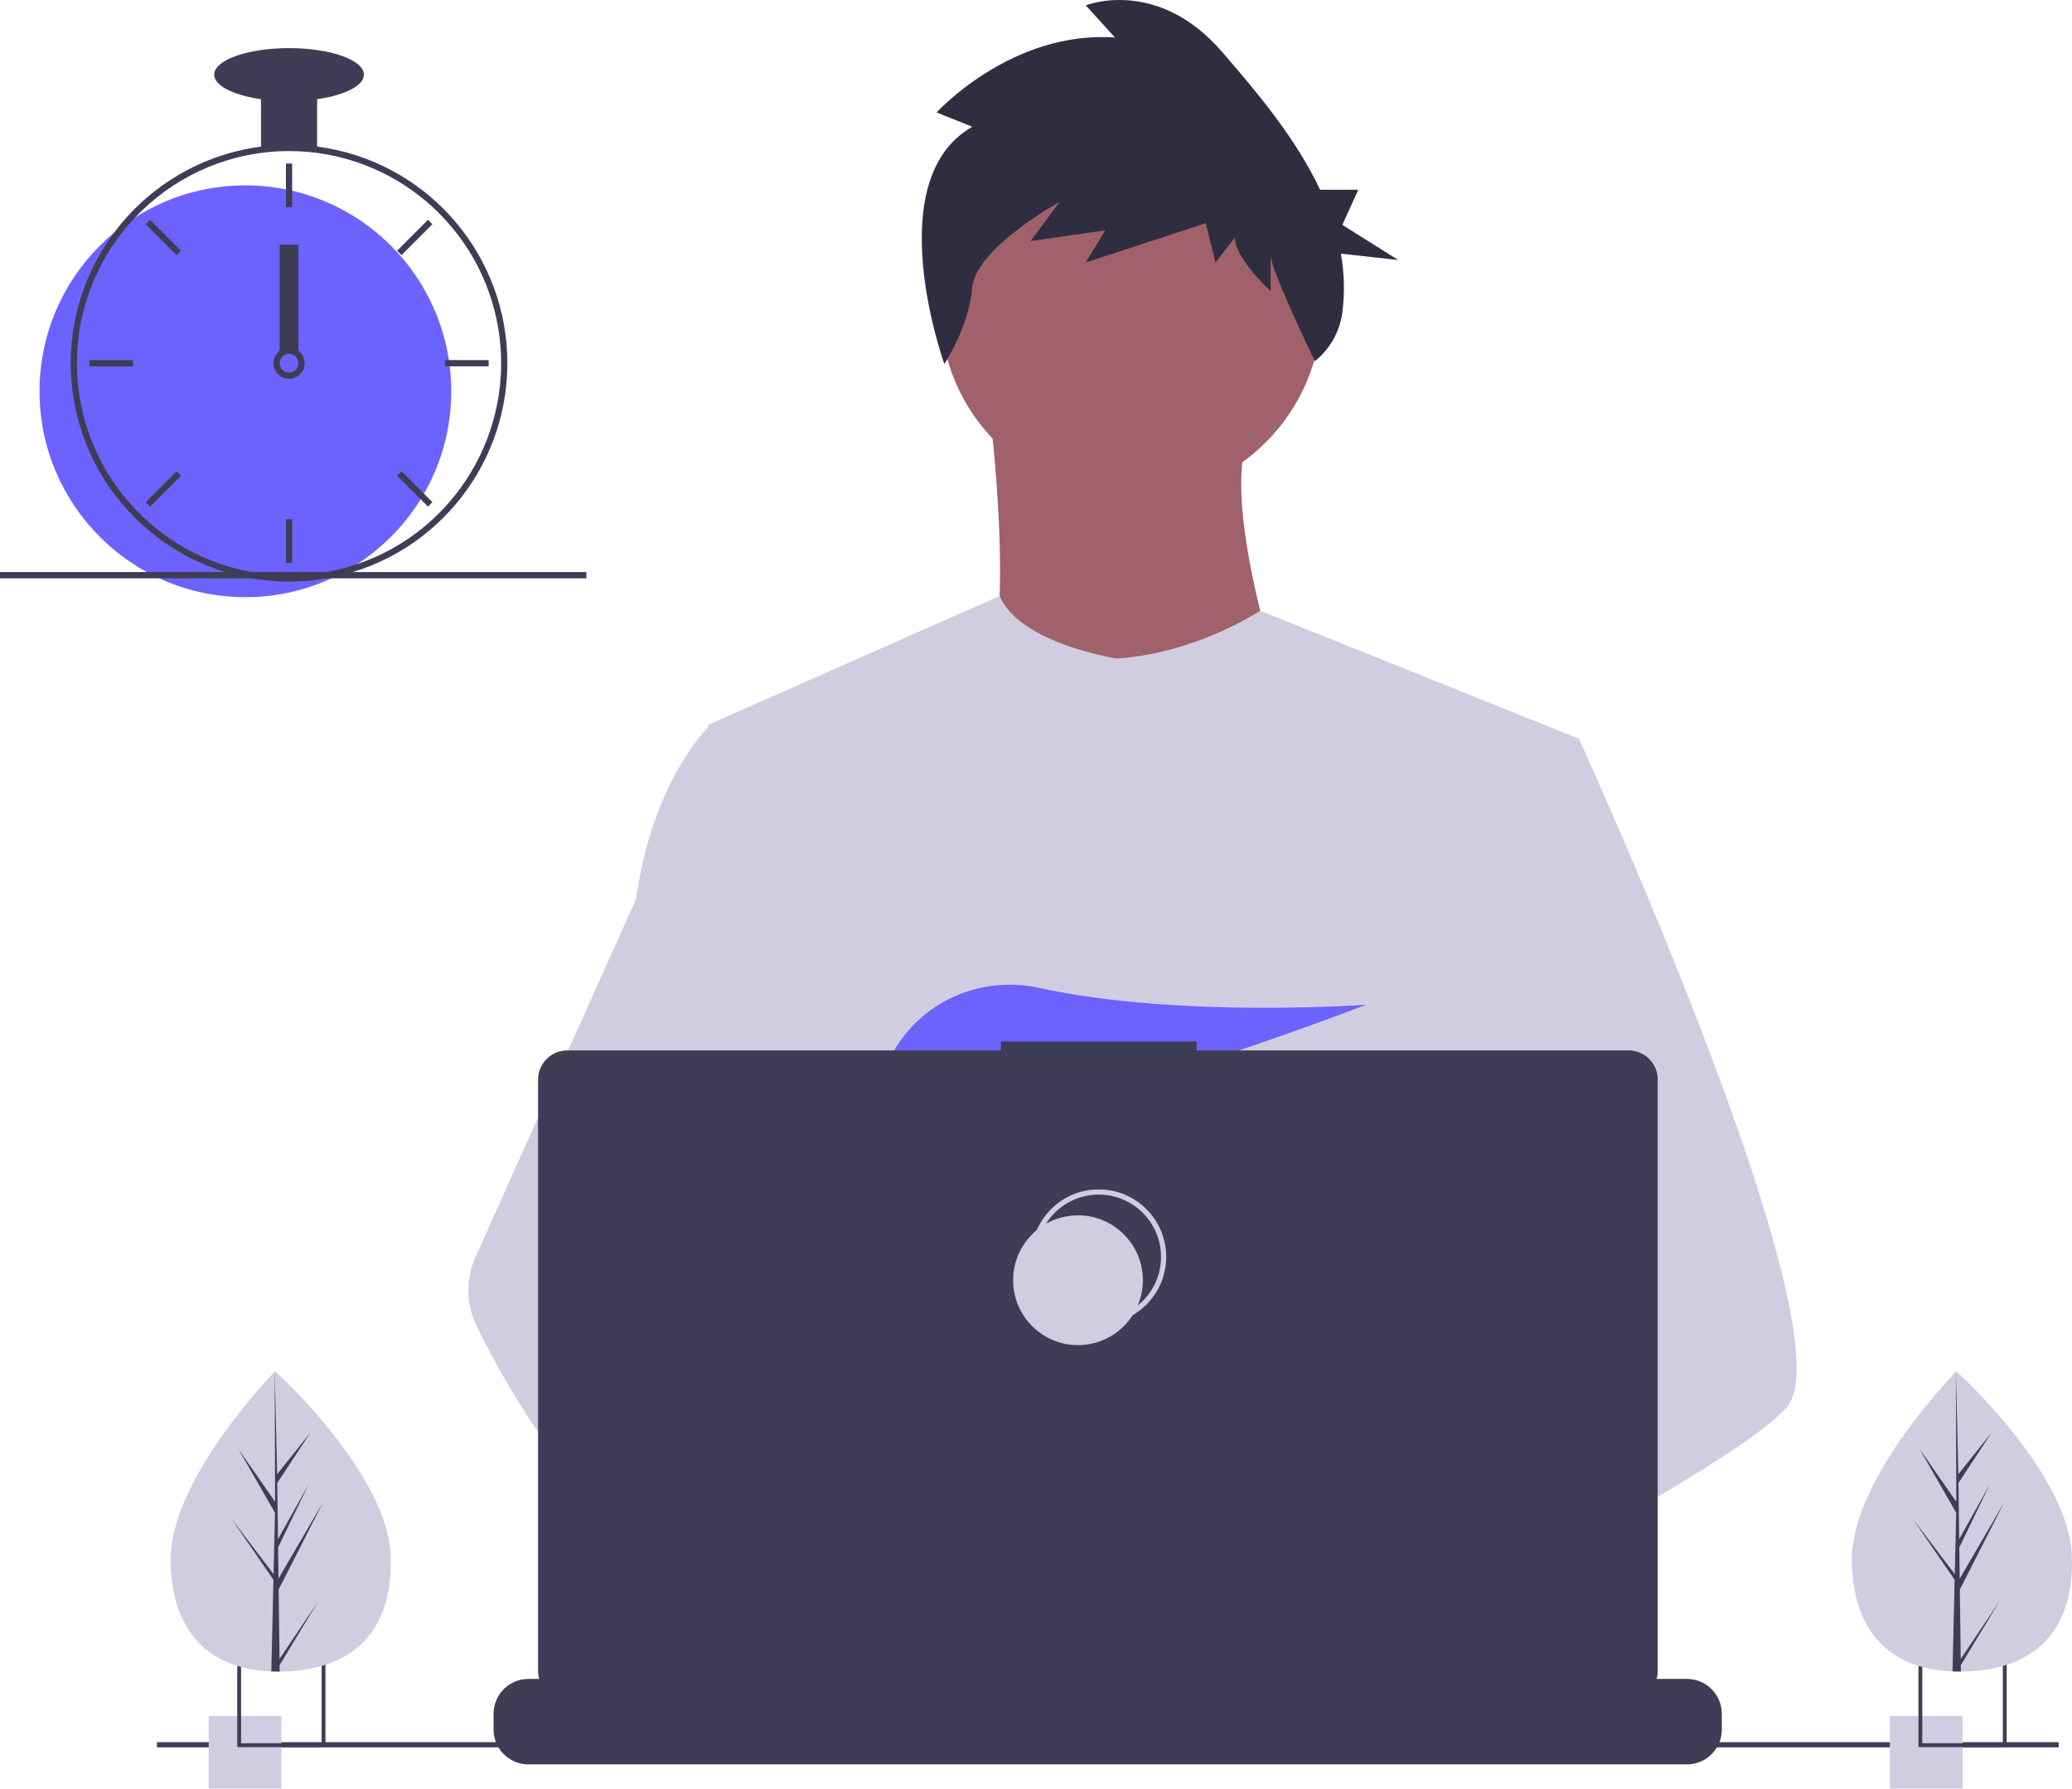
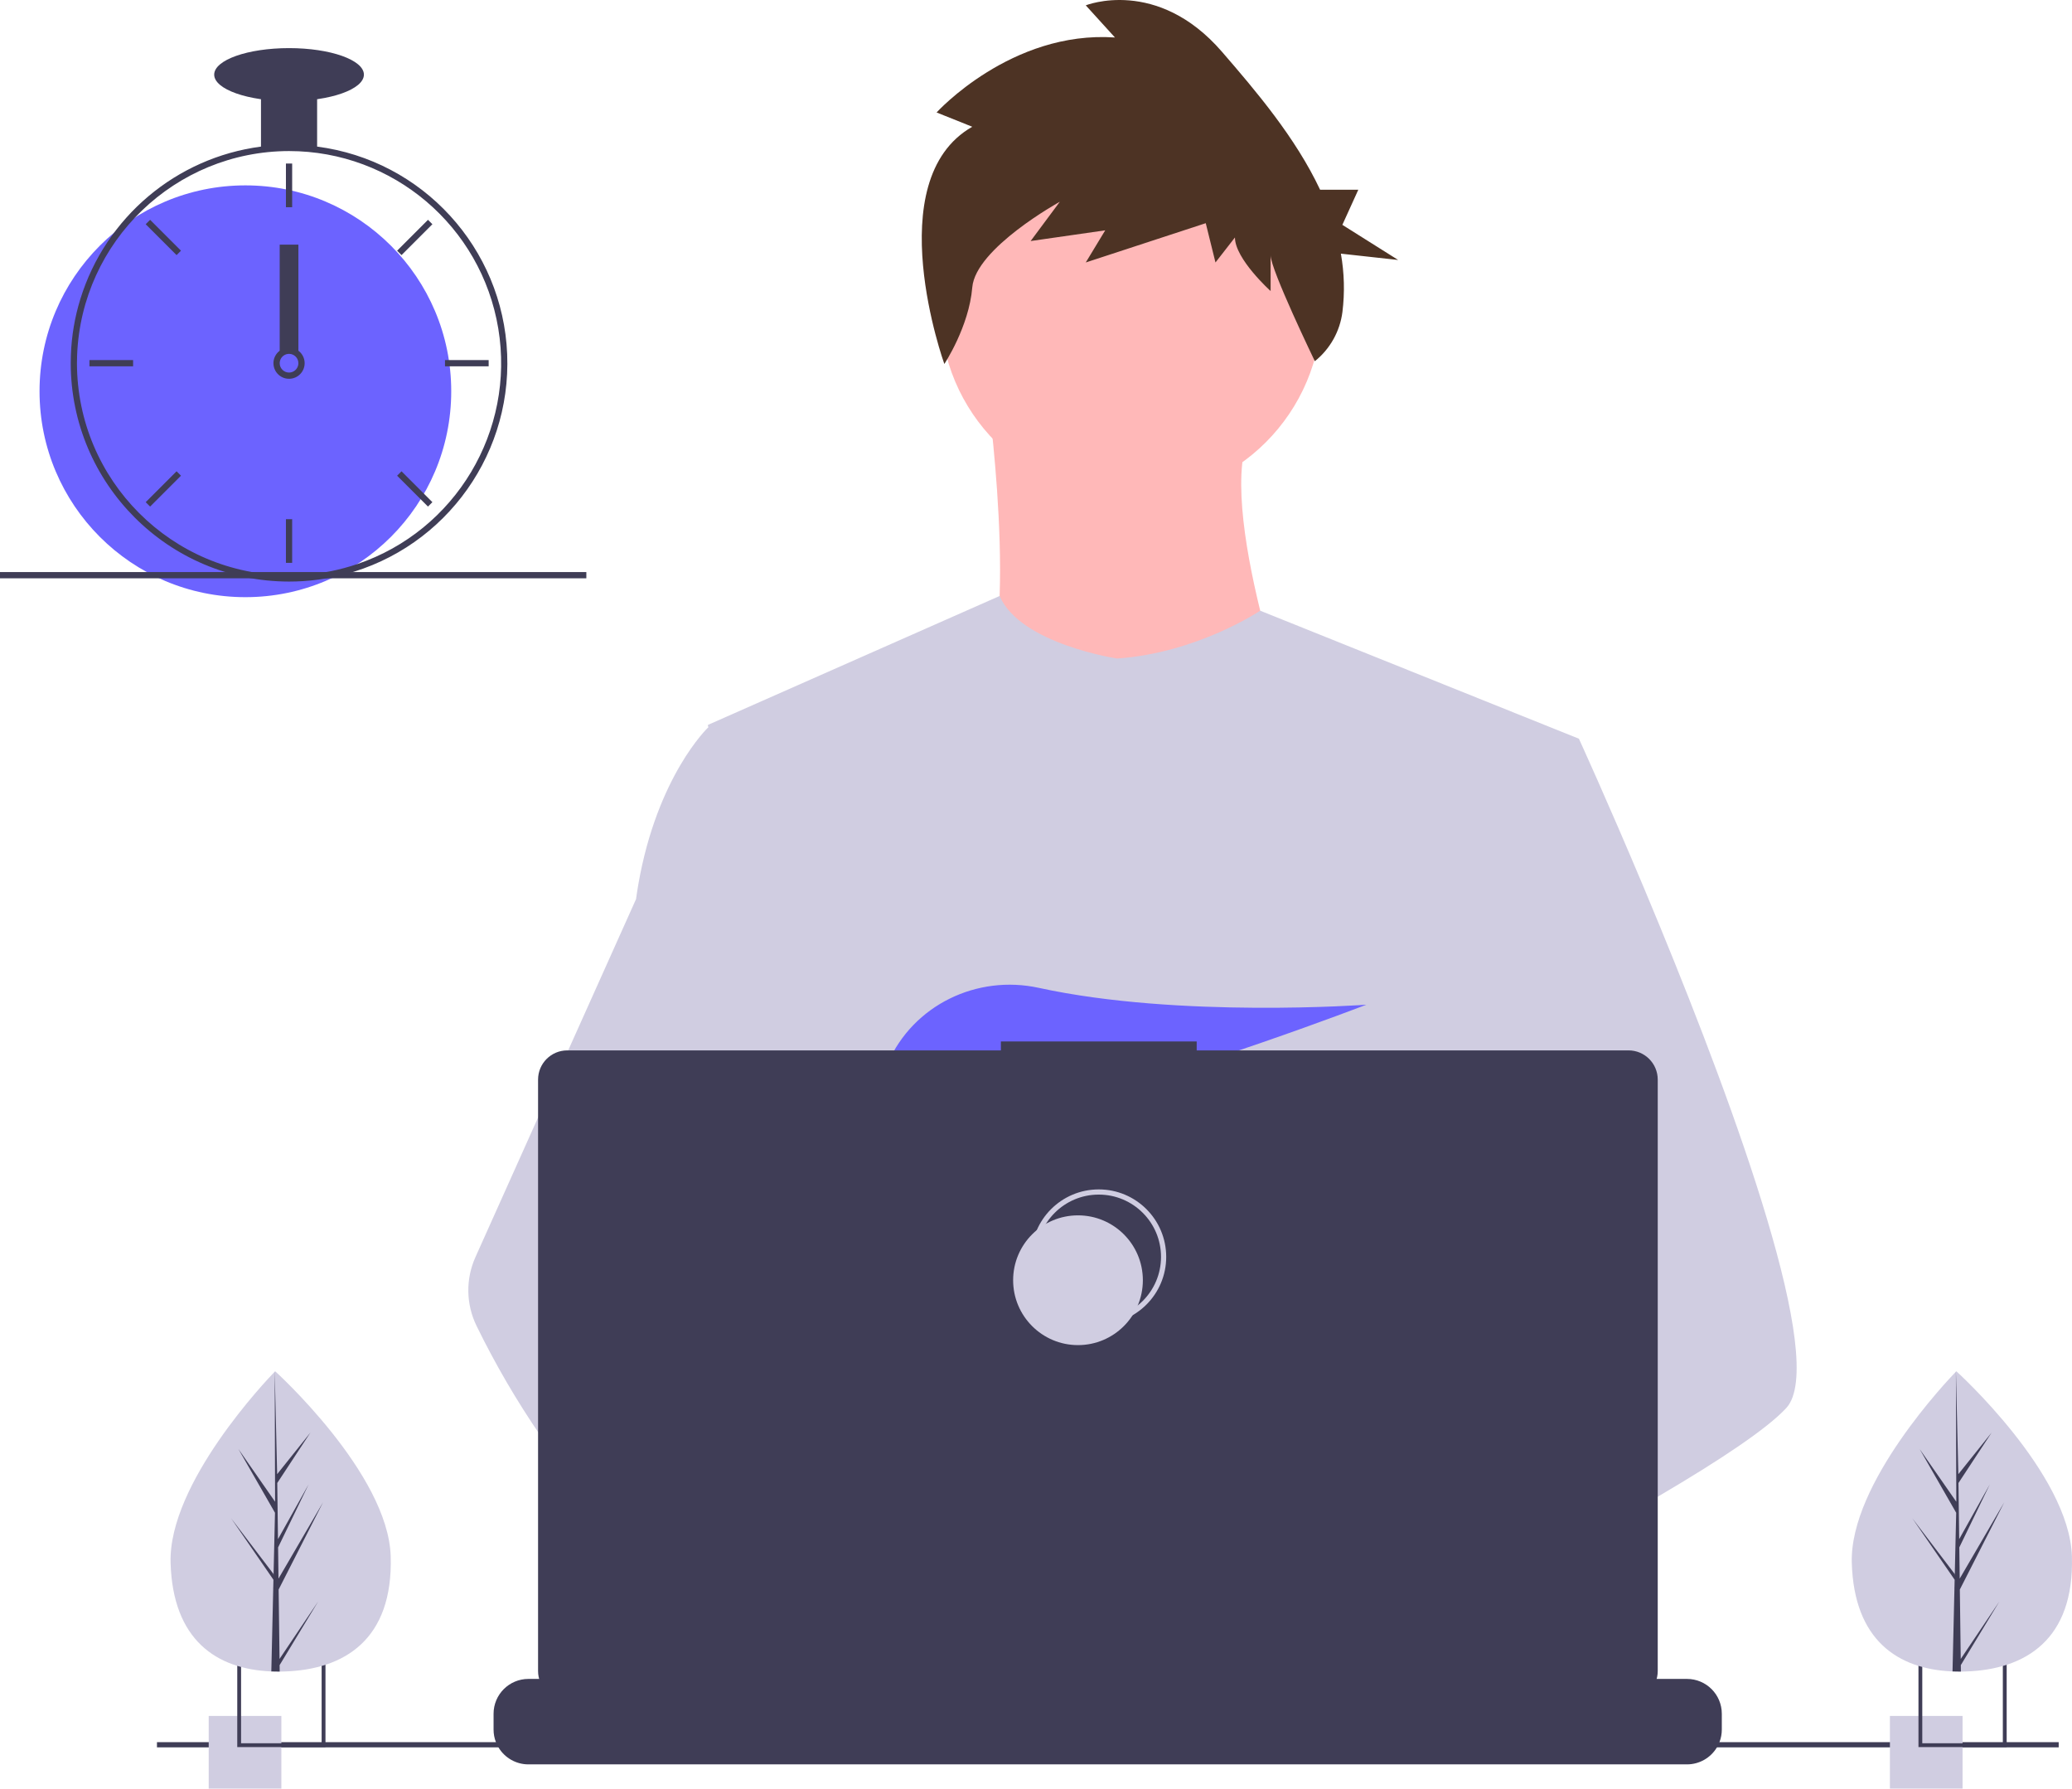
<svg xmlns="http://www.w3.org/2000/svg" id="b4850822-491f-41e2-90b8-9be7376dfe8f" data-name="Layer 1" width="798.627" height="689.223" viewBox="0 0 798.627 689.223">
-   <circle cx="435.922" cy="118.405" r="73.536" fill="#a0616a" />
-   <path d="M581.722,260.562s13.855,104.443-7.46,116.166,126.823,12.789,126.823,12.789S668.047,298.928,682.968,271.219Z" transform="translate(-200.6864 -105.3887)" fill="#a0616a" />
+   <circle cx="435.922" cy="118.405" r="73.536" fill="#ffb8b8" />
+   <path d="M581.722,260.562s13.855,104.443-7.46,116.166,126.823,12.789,126.823,12.789S668.047,298.928,682.968,271.219Z" transform="translate(-200.6864 -105.3887)" fill="#ffb8b8" />
  <path d="M809.257,390.045l-12.32,56.1-26.05,118.69-.78,6.5-8.99,75.25-5.98,49.99-4.01,33.58c-24.38,12.53-42.05,21.18-42.05,21.18s-1.52-7.62-3.97-17.37c-17.11,5.13-48.77,13.64-75.6,15.34,9.77,10.89,14.26,21.12,8.17,28.67-18.38,22.76-94.26-24.92-120.8-42.7a71.841,71.841,0,0,0-.7,12.86l-20.31-15.62,2.01-35.94,3.39-60.81,4.26-76.26a80.064,80.064,0,0,1-3.37-10.03c-6.22-22.12-13.77-66.29-19.56-103.33-4.66-29.81-8.16-55-8.9-60.36-.1-.7-.15-1.06-.15-1.06l112.43-49.68c7.99,18.53,45.3,24.1,45.3,24.1,30.91-2.13,55.14-18.43,55.14-18.43Z" transform="translate(-200.6864 -105.3887)" fill="#d0cde1" />
  <path d="M717.607,730.025s-4.76,1.63-12.5,3.94c-17.11,5.13-48.77,13.64-75.6,15.34-23.1,1.48-42.62-2.08-46.19-17.15-1.53-6.48.64-11.81,5.37-16.19,14.12-13.09,51-17.78,80.25-19.39,8.26-.45,15.9-.66,22.26-.74,10.8-.14,17.88.08,17.88.08l.17.66Z" transform="translate(-200.6864 -105.3887)" fill="#a0616a" />
-   <path d="M575.433,154.235,561.683,148.731s28.749-31.651,68.747-28.898l-11.25-12.385s27.499-11.009,52.498,17.89c13.141,15.191,28.346,33.048,37.825,53.163h14.725l-6.146,13.532,21.509,13.532-22.077-2.431a75.617,75.617,0,0,1,.599,22.445A29.041,29.041,0,0,1,707.48,244.576h0s-17.052-35.296-17.052-40.8V217.537s-13.749-12.385-13.749-20.642L669.179,206.528l-3.75-15.137-46.248,15.137,7.5-12.385-28.749,4.128,11.25-15.137s-32.499,17.89-33.749,33.027c-1.25,15.137-10.762,29.481-10.762,29.481S539.184,174.877,575.433,154.235Z" transform="translate(-200.6864 -105.3887)" fill="#2f2e41" />
+   <path d="M575.433,154.235,561.683,148.731s28.749-31.651,68.747-28.898l-11.25-12.385s27.499-11.009,52.498,17.89c13.141,15.191,28.346,33.048,37.825,53.163h14.725l-6.146,13.532,21.509,13.532-22.077-2.431a75.617,75.617,0,0,1,.599,22.445A29.041,29.041,0,0,1,707.48,244.576h0s-17.052-35.296-17.052-40.8V217.537s-13.749-12.385-13.749-20.642L669.179,206.528l-3.75-15.137-46.248,15.137,7.5-12.385-28.749,4.128,11.25-15.137s-32.499,17.89-33.749,33.027c-1.25,15.137-10.762,29.481-10.762,29.481S539.184,174.877,575.433,154.235Z" transform="translate(-200.6864 -105.3887)" fill="#4D3324" />
  <path d="M889.187,647.955c-7.49,8.12-26.05,20.35-48.55,33.59-8.37,4.92-17.28,9.99-26.37,15.03-21.69,12.03-44.4,23.95-63.14,33.58-24.38,12.53-42.05,21.18-42.05,21.18s-1.52-7.62-3.97-17.37c-3.28-13.05-8.22-29.92-13.37-37.39-.18-.26-.36-.5-.54-.74-1.5-1.97-3.01-3.12-4.5-3.12l74.42-46.13,32.16-19.94-23.17-55.31-29.06-69.38,17.54-55.81,17.63-56.1h33.04s10.94,23.88,24.93,57.18c2.09,4.98,4.25,10.17,6.45,15.53C869.417,532.755,905.297,630.505,889.187,647.955Z" transform="translate(-200.6864 -105.3887)" fill="#d0cde1" />
  <path d="M637.677,777.975c-18.38,22.76-94.26-24.92-120.8-42.7-5.78-3.87-9.22-6.32-9.22-6.32l24.28-32.38,7.69-10.25s6.88,3.65,17.05,9.59c.37.22.74.44,1.12.66,8.77,5.15,19.78,11.88,30.89,19.39,15.33,10.37,30.83,22.2,40.82,33.34C639.277,760.195,643.767,770.425,637.677,777.975Z" transform="translate(-200.6864 -105.3887)" fill="#a0616a" />
  <path d="M556.677,695.915a47.782,47.782,0,0,0-8.1.66c-22.99,3.95-29.77,24.76-31.7,38.7a71.841,71.841,0,0,0-.7,12.86l-20.31-15.62-7.4-5.69c-17.81-6.21-33.68-17.24-47.44-30.25a238.482,238.482,0,0,1-31.95-37.89,334.15,334.15,0,0,1-24.72-42.4,31.184,31.184,0,0,1-.43-26.45l25.15-56.05,36.76-81.92q.405-2.925.89-5.72c7.29-41.8,26.82-60.36,26.82-60.36h14.92l9.98,60.36,12.4,74.99-8.69,28.34-20.08,65.45,19.19,20.84Z" transform="translate(-200.6864 -105.3887)" fill="#d0cde1" />
  <path d="M573.563,521.195l12.755,14.881c4.739-.904,9.687-1.965,14.784-3.158l-3.663-11.723,8.957,10.45c53.997-13.281,120.927-39.101,120.927-39.101s-72.257,5.298-126.208-6.489c-23.871-5.215-48.431,6.618-58.226,29.002-5.694,13.011-4.799,24.283,15.394,24.283a133.375,133.375,0,0,0,20.353-1.914Z" transform="translate(-200.6864 -105.3887)" fill="#6c63ff" />
  <path d="M864.337,765.775v6.07a13.34,13.34,0,0,1-.91,4.87,13.688,13.688,0,0,1-.97,2,13.437,13.437,0,0,1-11.55,6.56h-446.55a13.437,13.437,0,0,1-11.55-6.56,13.682,13.682,0,0,1-.97-2,13.34,13.34,0,0,1-.91-4.87v-6.07a13.426,13.426,0,0,1,13.43-13.43h25.74v-2.83a.559.559,0,0,1,.56-.56h13.43a.559.559,0,0,1,.56.56v2.83h8.39v-2.83a.559.559,0,0,1,.56-.56h13.43a.559.559,0,0,1,.56.56v2.83h8.4v-2.83a.559.559,0,0,1,.56-.56h13.43a.559.559,0,0,1,.56.56v2.83h8.39v-2.83a.559.559,0,0,1,.56-.56h13.43a.559.559,0,0,1,.56.56v2.83h8.39v-2.83a.559.559,0,0,1,.56-.56h13.43a.559.559,0,0,1,.56.56v2.83h8.4v-2.83a.559.559,0,0,1,.56-.56h13.43a.559.559,0,0,1,.56.56v2.83h8.39v-2.83a.559.559,0,0,1,.56-.56h105.2a.559.559,0,0,1,.56.56v2.83h8.4v-2.83a.559.559,0,0,1,.56-.56h13.43a.566.566,0,0,1,.56.56v2.83h8.39v-2.83a.559.559,0,0,1,.56-.56h13.43a.559.559,0,0,1,.56.56v2.83h8.39v-2.83a.559.559,0,0,1,.56-.56h13.43a.559.559,0,0,1,.56.56v2.83h8.4v-2.83a.559.559,0,0,1,.56-.56h13.43a.557.557,0,0,1,.55.56v2.83h8.4v-2.83a.559.559,0,0,1,.56-.56h13.43a.559.559,0,0,1,.56.56v2.83h8.39v-2.83a.559.559,0,0,1,.56-.56h13.43a.559.559,0,0,1,.56.56v2.83h39.17A13.426,13.426,0,0,1,864.337,765.775Z" transform="translate(-200.6864 -105.3887)" fill="#3f3d56" />
  <rect x="60.5" y="671.326" width="733" height="2" fill="#3f3d56" />
  <path d="M828.381,510.145H661.938v-3.431H586.466v3.431h-167.129a11.259,11.259,0,0,0-11.259,11.259V749.315a11.259,11.259,0,0,0,11.259,11.259H828.381a11.259,11.259,0,0,0,11.259-11.259V521.404A11.259,11.259,0,0,0,828.381,510.145Z" transform="translate(-200.6864 -105.3887)" fill="#3f3d56" />
  <circle cx="423.5" cy="484.326" r="25" fill="none" stroke="#d0cde1" stroke-miterlimit="10" stroke-width="2" />
  <circle cx="415.5" cy="493.326" r="25" fill="#d0cde1" />
  <rect x="80.446" y="661.223" width="28" height="28" fill="#d0cde1" />
  <path d="M292.136,744.612v34h34v-34Zm32.52,32.52h-31.05v-31.04h31.05Z" transform="translate(-200.6864 -105.3887)" fill="#3f3d56" />
  <rect x="728.446" y="661.223" width="28" height="28" fill="#d0cde1" />
  <path d="M940.136,744.612v34h34v-34Zm32.52,32.52h-31.05v-31.04h31.05Z" transform="translate(-200.6864 -105.3887)" fill="#3f3d56" />
  <circle cx="94.58" cy="150.773" r="79.34" fill="#6c63ff" />
  <path d="M322.915,161.879a85.755,85.755,0,0,0-21.638,0A84.368,84.368,0,0,0,231.662,220.591a83.223,83.223,0,0,0-3.655,21.662c-.036,1.022-.06,2.056-.06,3.089a84.233,84.233,0,0,0,84.149,84.149c1.791,0,3.582-.06,5.349-.168a83.231,83.231,0,0,0,12.334-1.707,84.159,84.159,0,0,0-6.864-165.737Zm15.519,160.857h-.012a80.908,80.908,0,0,1-20.977,4.171c-1.767.12-3.558.18-5.349.18a81.845,81.845,0,0,1-81.745-81.745c0-1.034.024-2.068.06-3.089a81.856,81.856,0,0,1,81.685-78.655,81.749,81.749,0,0,1,26.339,159.138Z" transform="translate(-200.6864 -105.3887)" fill="#3f3d56" />
  <rect x="110.208" y="63.018" width="2.404" height="16.83" fill="#3f3d56" />
  <rect x="262.442" y="188.476" width="2.404" height="16.83" transform="translate(-262.6894 138.704) rotate(-45)" fill="#3f3d56" />
  <rect x="242.373" y="236.928" width="2.404" height="16.83" transform="translate(-202.4538 383.5287) rotate(-90)" fill="#3f3d56" />
  <rect x="262.442" y="285.379" width="2.404" height="16.83" transform="translate(41.63884 582.5743) rotate(-135)" fill="#3f3d56" />
  <rect x="359.346" y="188.476" width="2.404" height="16.83" transform="translate(275.5851 485.6705) rotate(-135)" fill="#3f3d56" />
  <rect x="379.415" y="236.928" width="2.404" height="16.83" transform="translate(-65.41128 520.5713) rotate(-90)" fill="#3f3d56" />
  <rect x="359.346" y="285.379" width="2.404" height="16.83" transform="translate(-302.8282 235.6077) rotate(-45)" fill="#3f3d56" />
  <rect x="110.208" y="200.06" width="2.404" height="16.83" fill="#3f3d56" />
  <path d="M315.703,240.534a6.011,6.011,0,0,0-7.213,0,6.187,6.187,0,0,0-1.719,2.02,6.011,6.011,0,1,0,8.932-2.02Zm-3.606,8.415a3.617,3.617,0,0,1-3.606-3.606,3.671,3.671,0,0,1,.637-2.044,3.603,3.603,0,1,1,2.969,5.65Z" transform="translate(-200.6864 -105.3887)" fill="#3f3d56" />
  <rect x="100.591" y="35.369" width="21.638" height="21.638" fill="#3f3d56" />
  <ellipse cx="111.41" cy="28.757" rx="28.851" ry="10.218" fill="#3f3d56" />
  <rect x="107.803" y="94.273" width="7.213" height="40.872" fill="#3f3d56" />
  <rect y="220.44" width="226" height="2.404" fill="#3f3d56" />
  <path d="M351.28,705.143c.933,31.95-17.735,43.659-41.163,44.343q-.816.024-1.625.029-1.63.012-3.228-.054c-21.188-.88-37.96-12.127-38.828-41.84-.898-30.75,37.269-70.703,40.133-73.658l.005-.003c.109-.113.164-.169.164-.169S350.347,673.195,351.28,705.143Z" transform="translate(-200.6864 -105.3887)" fill="#d0cde1" />
  <path d="M308.43,744.644l14.882-22.131-14.852,24.512.031,2.49q-1.63.012-3.228-.054L306.002,717.449l-.02-.247.027-.048.071-3.025-16.298-23.663,16.279,21.399.058.639.558-24.186-14.077-24.533,14.117,20.284-.147-50.108 0-.167.005.164.934,39.491,12.829-16.041-12.787,19.444.28,21.634,11.806-21.114-11.762,24.295.156,12.03,17.169-29.411-17.117,33.608Z" transform="translate(-200.6864 -105.3887)" fill="#3f3d56" />
  <path d="M999.28,705.143c.933,31.95-17.735,43.659-41.163,44.343q-.816.024-1.625.029-1.63.012-3.228-.054c-21.188-.88-37.96-12.127-38.828-41.84-.898-30.75,37.269-70.703,40.133-73.658l.005-.003c.109-.113.164-.169.164-.169S998.347,673.195,999.28,705.143Z" transform="translate(-200.6864 -105.3887)" fill="#d0cde1" />
  <path d="M956.43,744.644l14.882-22.131-14.852,24.512.031,2.49q-1.63.012-3.228-.054L954.002,717.449l-.02-.247.027-.048.071-3.025-16.298-23.663,16.279,21.399.058.639.558-24.186-14.077-24.533,14.117,20.284-.147-50.108 0-.167.005.164.934,39.491,12.829-16.041-12.787,19.444.28,21.634,11.806-21.114-11.762,24.295.156,12.03,17.169-29.411-17.117,33.608Z" transform="translate(-200.6864 -105.3887)" fill="#3f3d56" />
</svg>
